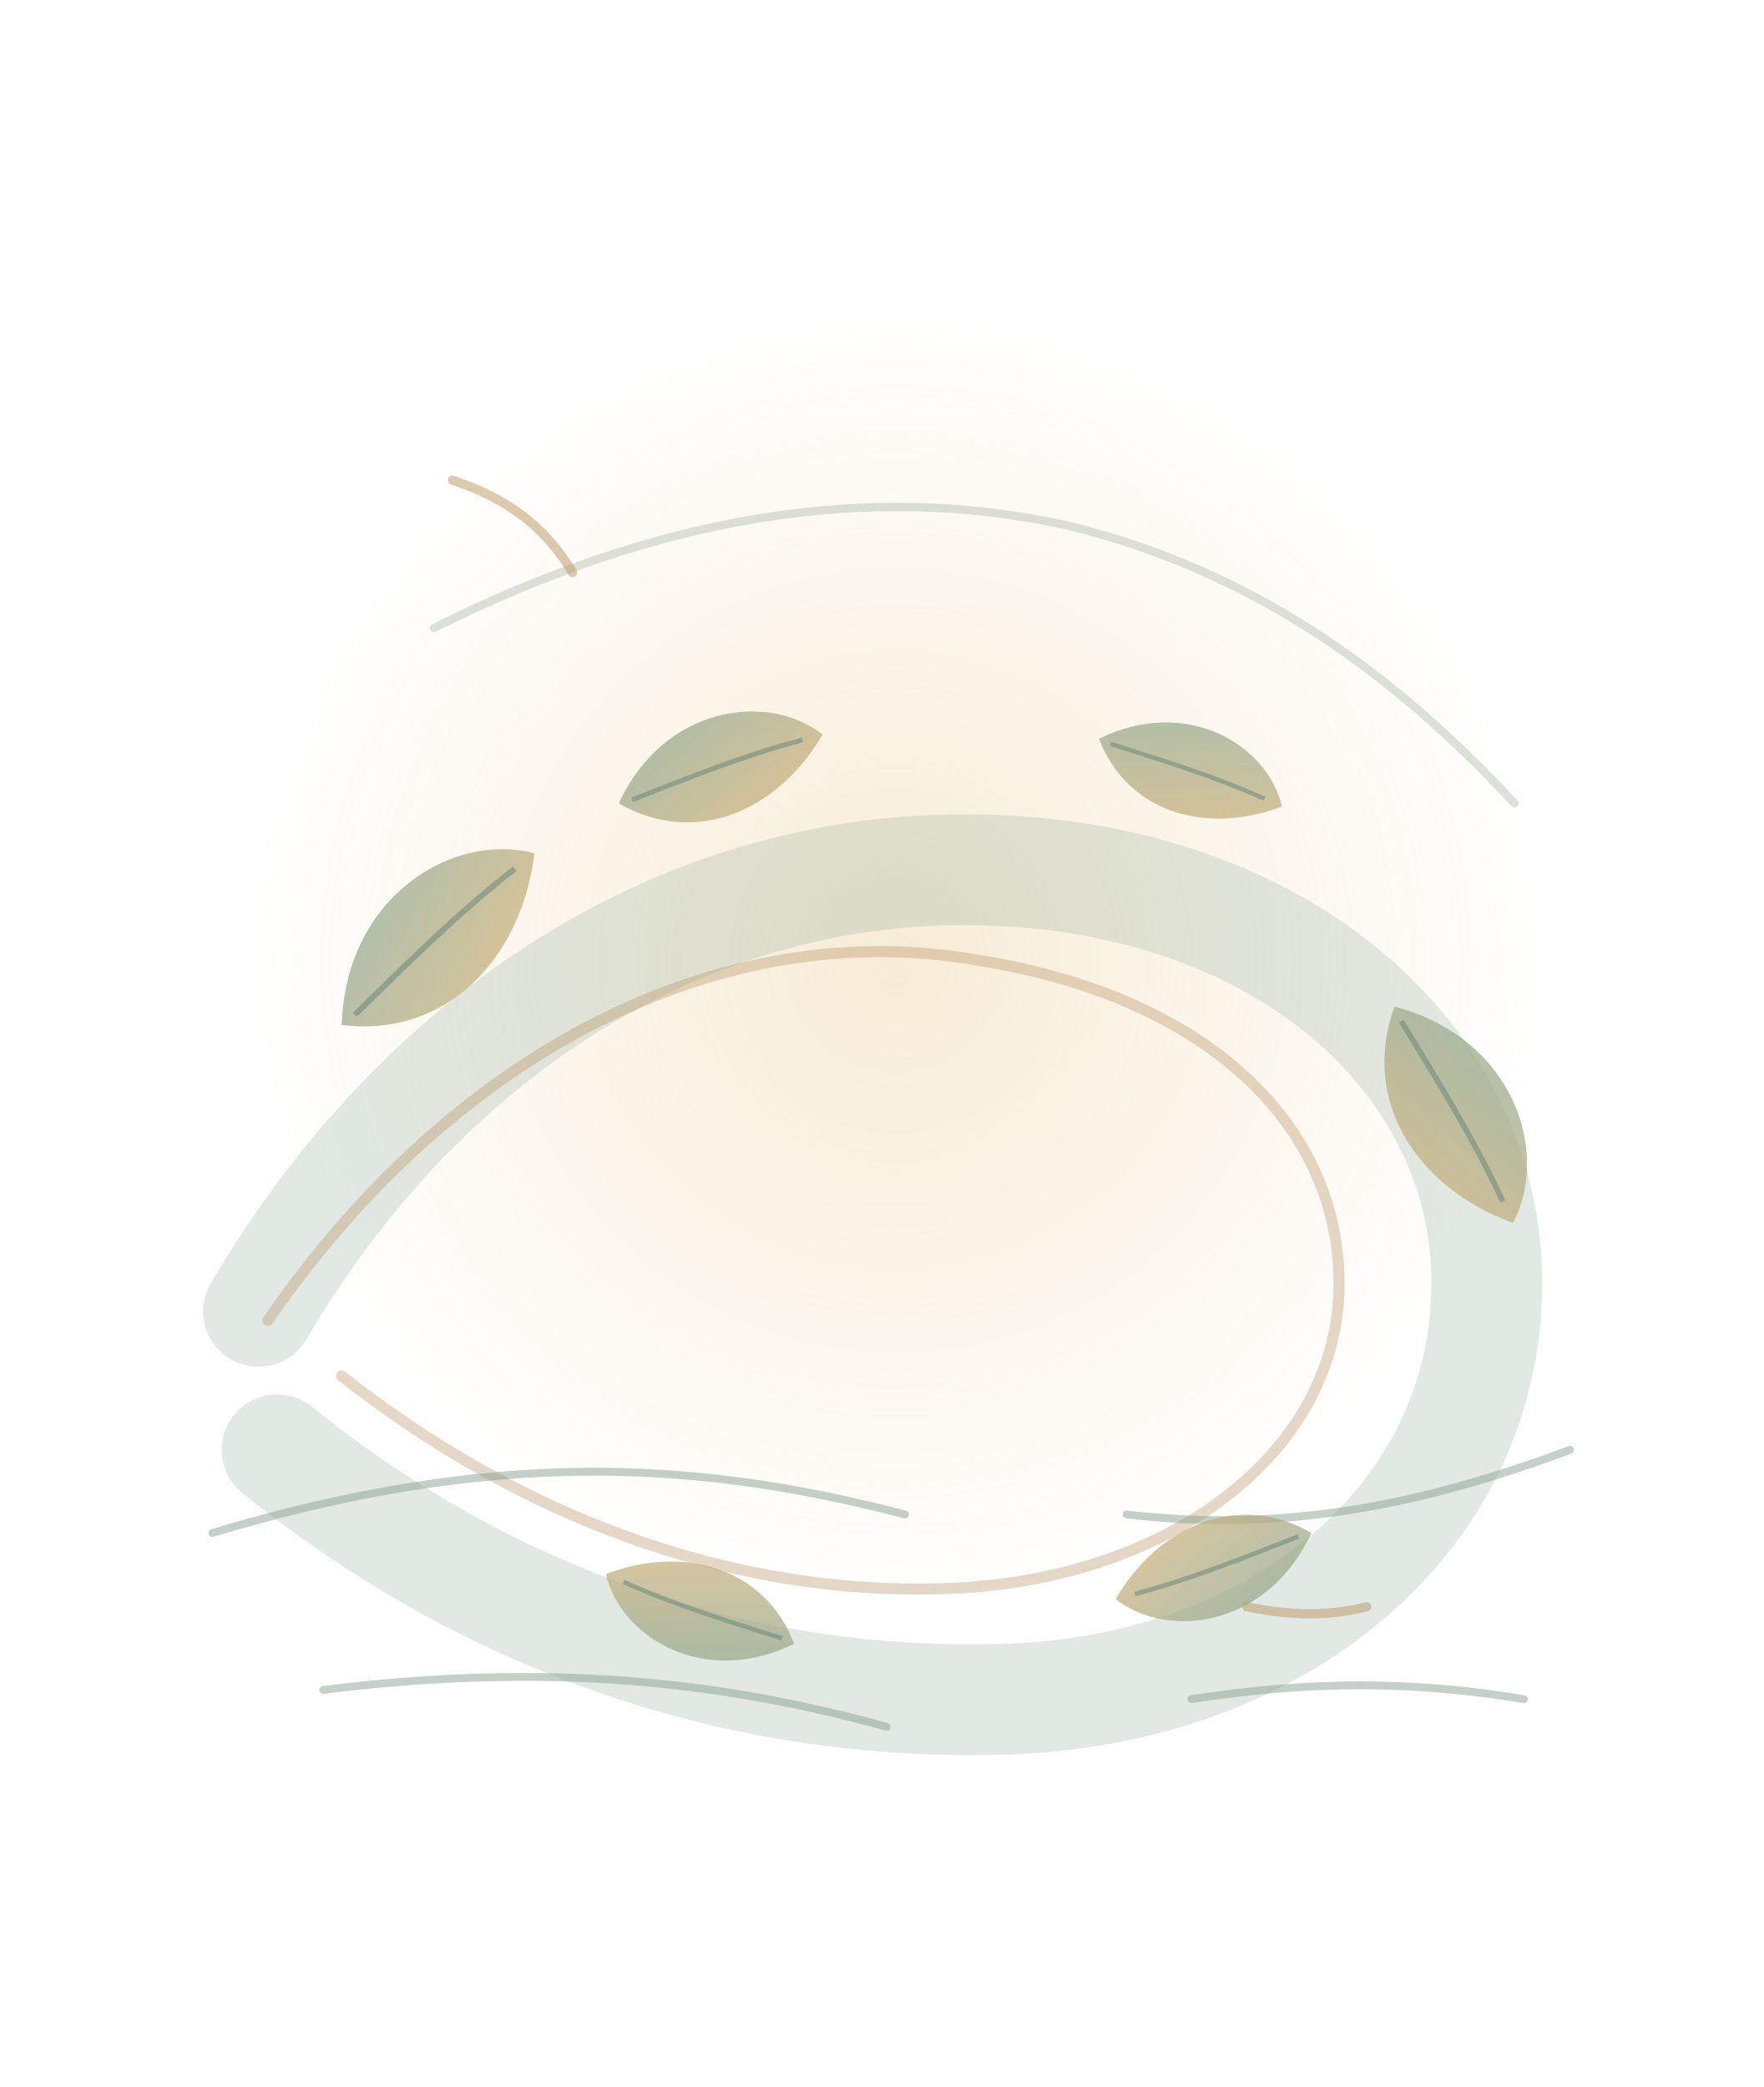
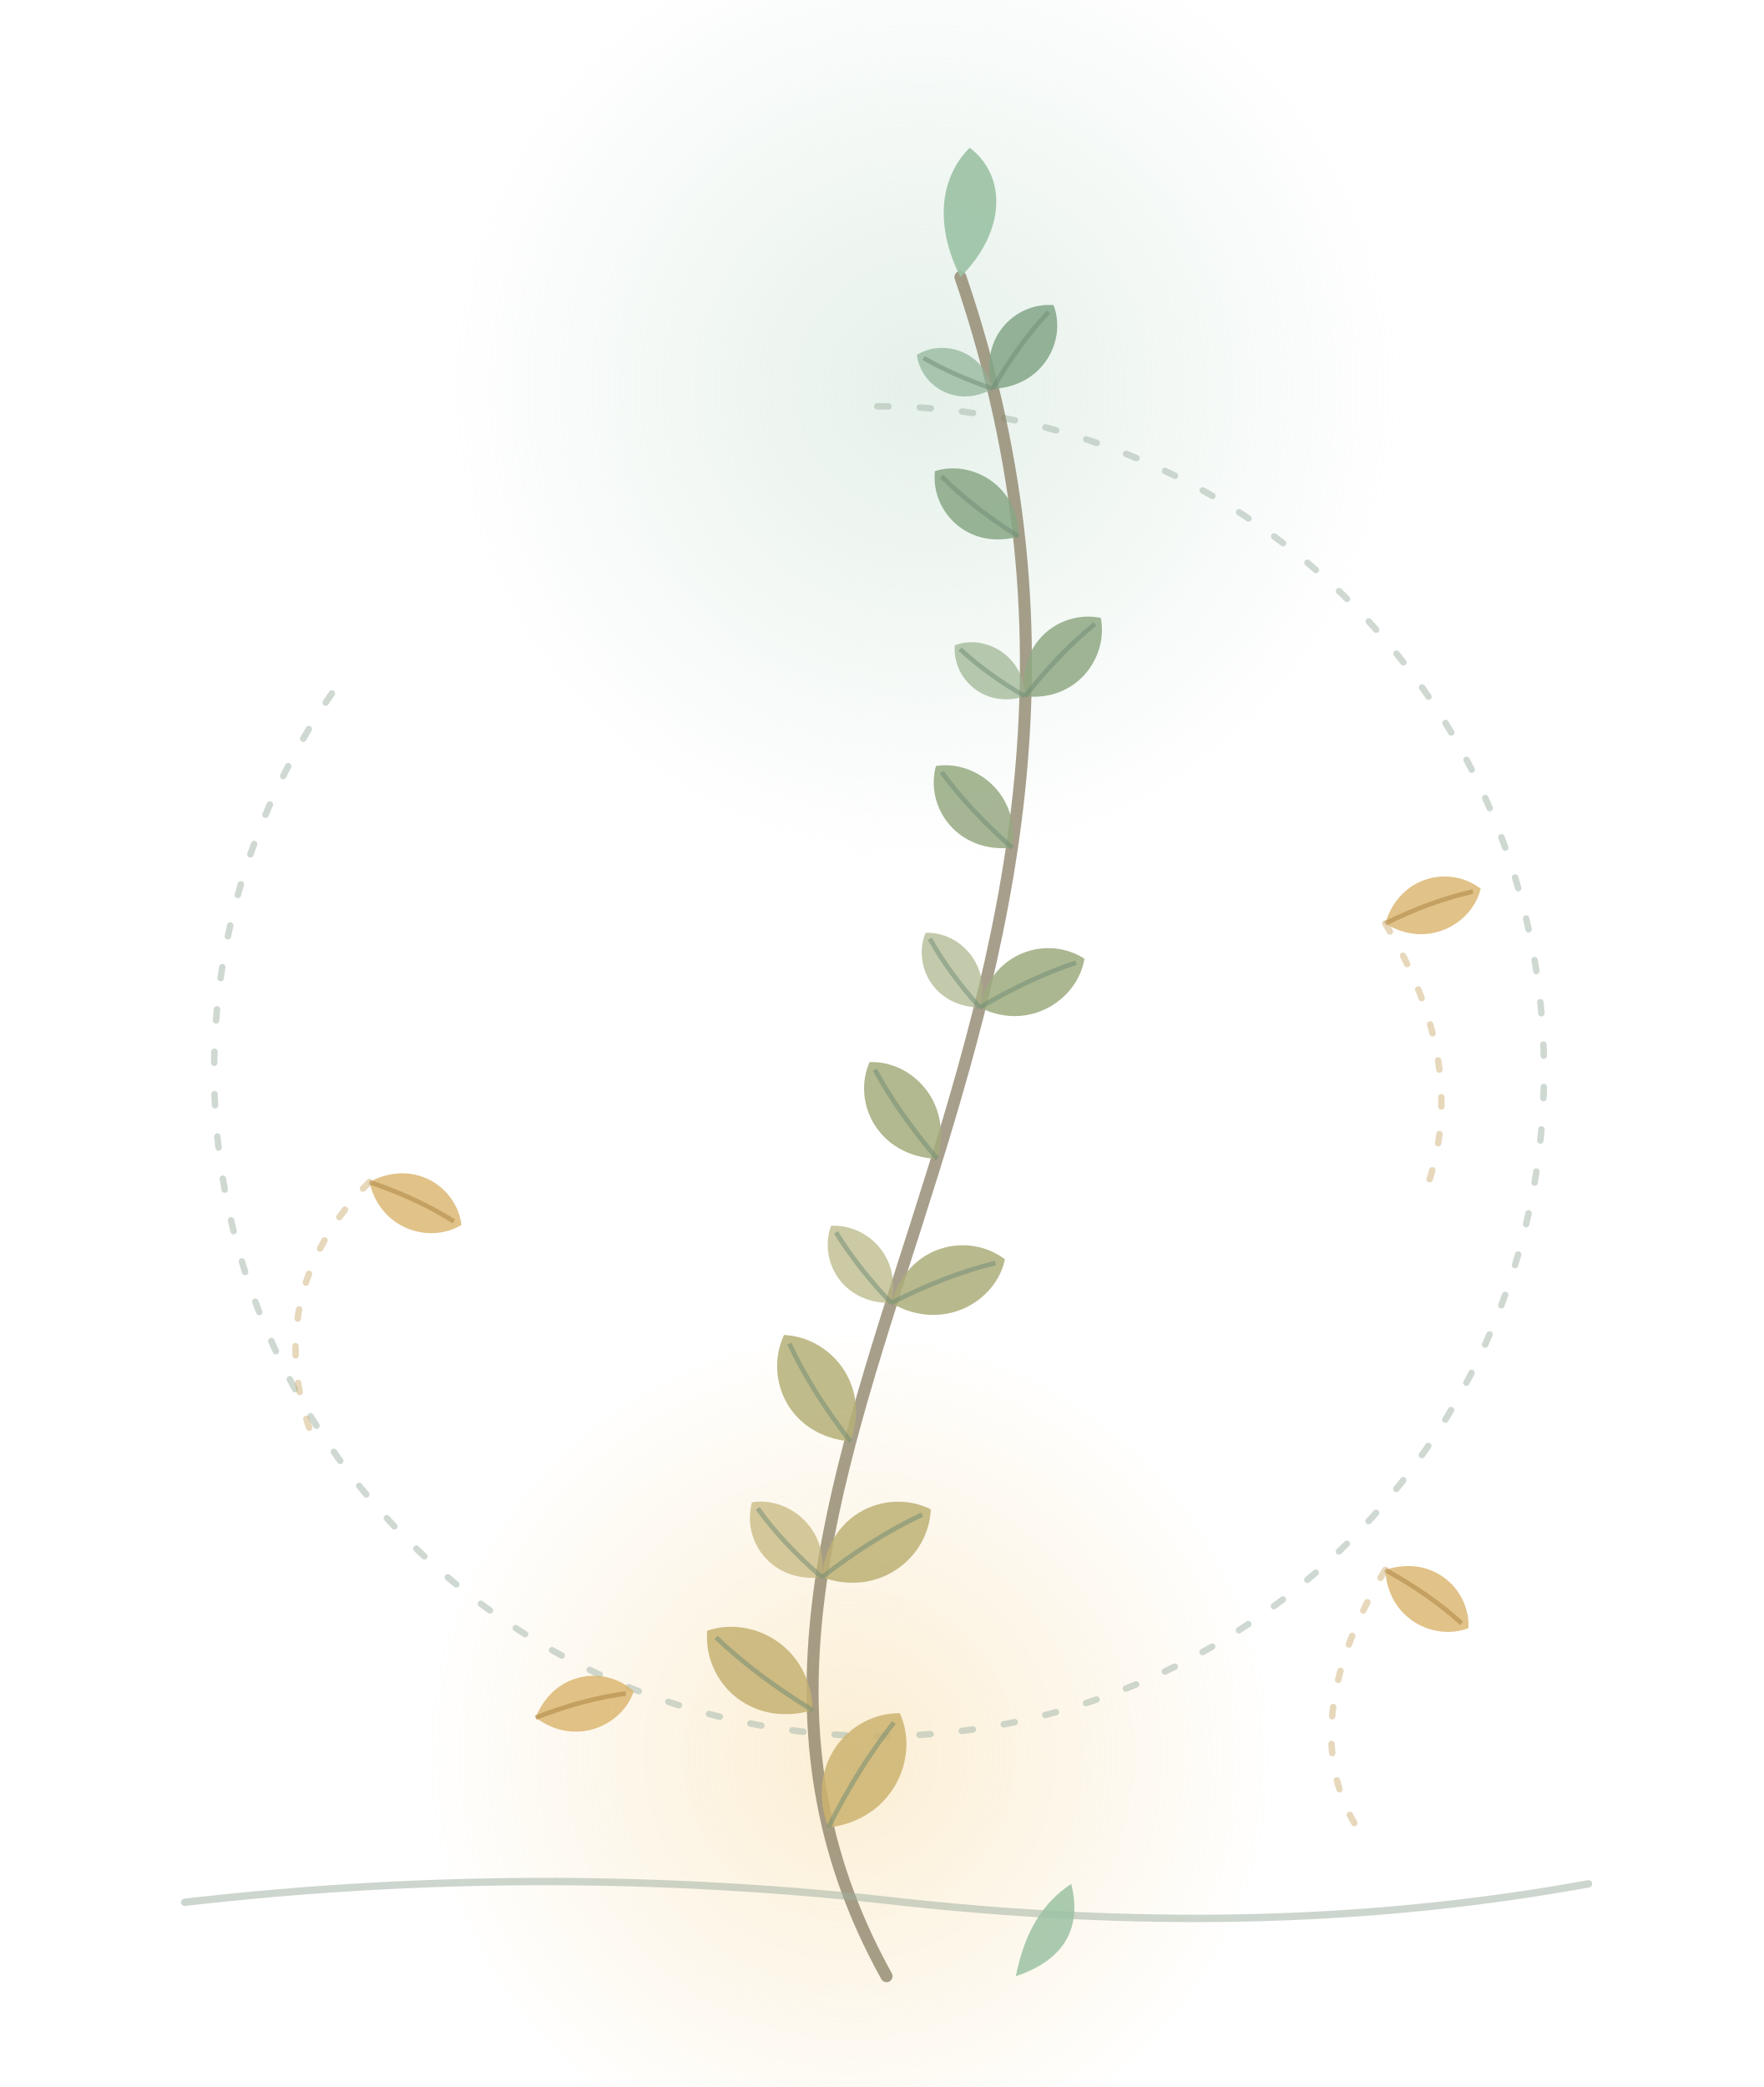
<svg xmlns="http://www.w3.org/2000/svg" viewBox="0 0 191 226" role="img" aria-labelledby="title desc">
  <defs>
    <radialGradient id="fg-halo">
-       <stop stop-color="#e9c889" stop-opacity=".35" />
-       <stop offset="1" stop-color="#e9c889" stop-opacity="0" />
+       <stop stop-color="#b7d6c3" stop-opacity="0.35" />
+       <stop offset="1" stop-color="#b7d6c3" stop-opacity="0" />
    </radialGradient>
-     <linearGradient id="fg-leaf" x1="0" y1="0" x2="1" y2="1">
-       <stop stop-color="#8ca995" stop-opacity=".75" />
-       <stop offset="1" stop-color="#d0ae70" stop-opacity=".7" />
-     </linearGradient>
-     <g id="fg-leaf-shape">
-       <path d="M0 0C10-12 25-10 31-2 22 7 9 9 0 0Z" fill="url(#fg-leaf)" />
-       <path d="M2 0c9-1 17-2 26-2" fill="none" stroke="#718d7d" stroke-opacity=".6" stroke-width=".7" />
-     </g>
+     <radialGradient id="fg-gold">
+       <stop stop-color="#f2c66d" stop-opacity="0.3" />
+       <stop offset="1" stop-color="#f2c66d" stop-opacity="0" />
+     </radialGradient>
  </defs>
-   <circle cx="97" cy="104" r="70" fill="url(#fg-halo)" />
-   <path d="M28 142c20-34 53-52 88-47 27 4 45 22 45 44 0 25-22 44-52 45-31 1-58-10-79-27" fill="none" stroke="#8da899" stroke-opacity=".25" stroke-width="12" stroke-linecap="round" />
-   <path d="M29 143c20-29 49-44 77-39 25 4 39 18 39 35 0 18-18 32-42 33-24 1-47-8-66-23" fill="none" stroke="#b48f5b" stroke-opacity=".34" stroke-width="1.2" stroke-linecap="round" />
-   <path d="M23 166c30-9 52-8 75-2m24 0c17 2 32-1 48-7M35 183c24-3 43-1 61 4m33-3c13-2 24-2 36 0" fill="none" stroke="#849c8d" stroke-opacity=".48" stroke-width=".85" stroke-linecap="round" />
-   <path d="M47 68c24-12 47-16 69-11 20 5 35 16 48 30" fill="none" stroke="#9aaa98" stroke-opacity=".34" stroke-width=".9" stroke-linecap="round" />
-   <use href="#fg-leaf-shape" transform="translate(37 111) rotate(-38) scale(.9)" />
-   <use href="#fg-leaf-shape" transform="translate(67 87) rotate(-15) scale(.75)" />
-   <use href="#fg-leaf-shape" transform="translate(119 80) rotate(24) scale(.68)" />
-   <use href="#fg-leaf-shape" transform="translate(151 109) rotate(65) scale(.86)" />
-   <use href="#fg-leaf-shape" transform="translate(142 166) rotate(165) scale(.72)" />
-   <use href="#fg-leaf-shape" transform="translate(86 178) rotate(204) scale(.7)" />
-   <path d="M49 52c6 2 10 5 13 10m73 112c5 1 9 1 13 0" fill="none" stroke="#bd9a65" stroke-opacity=".52" stroke-width="1" stroke-linecap="round" />
+   <circle cx="100" cy="42" r="52" fill="url(#fg-halo)" />
+   <circle cx="92" cy="190" r="46" fill="url(#fg-gold)" />
+   <path d="M95 44a72 72 0 1 1-59 31" fill="none" stroke="#a8b9ad" stroke-opacity=".55" stroke-width=".7" stroke-dasharray="1.2 3.4" stroke-linecap="round" />
+   <path d="M96 214C66 160 132 112 104 30" fill="none" stroke="#8a7f64" stroke-opacity=".75" stroke-width="1.3" stroke-linecap="round" />
+   <g transform="translate(89.7 197.9) rotate(-58)">
+     <path d="M0 0C4.4 -5.8 11.7 -4.7 14.6 0C11.7 4.4 4.4 5.5 0 0Z" fill="#cdb370" fill-opacity="0.85" />
+     <path d="M0 0Q7.3 -0.7 13.4 0" fill="none" stroke="#6f8a75" stroke-opacity=".5" stroke-width=".5" />
+   </g>
+   <g transform="translate(88.0 185.2) rotate(-143)">
+     <path d="M0 0C4.3 -5.7 11.4 -4.6 14.3 0C11.4 4.3 4.3 5.4 0 0Z" fill="#c5b272" fill-opacity="0.85" />
+     <path d="M0 0Q7.1 -0.7 13.1 0" fill="none" stroke="#6f8a75" stroke-opacity=".5" stroke-width=".5" />
+   </g>
+   <g transform="translate(89.0 170.8) rotate(-32)">
+     <path d="M0 0C4.2 -5.6 11.1 -4.5 13.9 0C11.1 4.2 4.2 5.3 0 0Z" fill="#bdb075" fill-opacity="0.85" />
+     <path d="M0 0Q7.0 -0.7 12.8 0" fill="none" stroke="#6f8a75" stroke-opacity=".5" stroke-width=".5" />
+   </g>
+   <g transform="translate(89.0 170.8) rotate(-133)">
+     <path d="M0 0C3.3 -4.5 8.9 -3.6 11.1 0C8.9 3.3 3.3 4.2 0 0Z" fill="#c3b478" fill-opacity="0.7" />
+     <path d="M0 0Q5.6 -0.6 10.2 0" fill="none" stroke="#6f8a75" stroke-opacity=".5" stroke-width=".5" />
+   </g>
+   <g transform="translate(92.1 156.1) rotate(-122)">
+     <path d="M0 0C4.1 -5.4 10.8 -4.3 13.6 0C10.8 4.1 4.1 5.2 0 0Z" fill="#b5af77" fill-opacity="0.85" />
+     <path d="M0 0Q6.8 -0.7 12.5 0" fill="none" stroke="#6f8a75" stroke-opacity=".5" stroke-width=".5" />
+   </g>
+   <g transform="translate(96.5 141.1) rotate(-21)">
+     <path d="M0 0C4.0 -5.3 10.6 -4.2 13.2 0C10.6 4.0 4.0 5.0 0 0Z" fill="#adad7a" fill-opacity="0.85" />
+     <path d="M0 0Q6.6 -0.7 12.1 0" fill="none" stroke="#6f8a75" stroke-opacity=".5" stroke-width=".5" />
+   </g>
+   <g transform="translate(96.5 141.1) rotate(-128)">
+     <path d="M0 0C3.2 -4.2 8.4 -3.4 10.6 0C8.4 3.2 3.2 4.0 0 0Z" fill="#b6b480" fill-opacity="0.7" />
+     <path d="M0 0Q5.3 -0.5 9.7 0" fill="none" stroke="#6f8a75" stroke-opacity=".5" stroke-width=".5" />
+   </g>
+   <g transform="translate(101.5 125.5) rotate(-125)">
+     <path d="M0 0C3.9 -5.1 10.3 -4.1 12.8 0C10.3 3.9 3.9 4.9 0 0Z" fill="#a5ac7c" fill-opacity="0.85" />
+     <path d="M0 0Q6.4 -0.6 11.8 0" fill="none" stroke="#6f8a75" stroke-opacity=".5" stroke-width=".5" />
+   </g>
+   <g transform="translate(106.1 109.1) rotate(-25)">
+     <path d="M0 0C3.7 -5.0 10.0 -4.0 12.5 0C10.0 3.7 3.7 4.7 0 0Z" fill="#9daa7e" fill-opacity="0.85" />
+     <path d="M0 0Q6.2 -0.6 11.5 0" fill="none" stroke="#6f8a75" stroke-opacity=".5" stroke-width=".5" />
+   </g>
+   <g transform="translate(106.1 109.1) rotate(-126)">
+     <path d="M0 0C3.0 -4.0 8.0 -3.2 10.0 0C8.0 3.0 3.0 3.8 0 0Z" fill="#a8b488" fill-opacity="0.7" />
+     <path d="M0 0Q5.0 -0.5 9.2 0" fill="none" stroke="#6f8a75" stroke-opacity=".5" stroke-width=".5" />
+   </g>
+   <g transform="translate(109.6 91.8) rotate(-133)">
+     <path d="M0 0C3.6 -4.8 9.7 -3.9 12.1 0C9.7 3.6 3.6 4.6 0 0Z" fill="#96a981" fill-opacity="0.85" />
+     <path d="M0 0Q6.1 -0.6 11.2 0" fill="none" stroke="#6f8a75" stroke-opacity=".5" stroke-width=".5" />
+   </g>
+   <g transform="translate(111.0 75.4) rotate(-46)">
+     <path d="M0 0C3.5 -4.7 9.4 -3.8 11.8 0C9.4 3.5 3.5 4.5 0 0Z" fill="#8fa883" fill-opacity="0.85" />
+     <path d="M0 0Q5.9 -0.6 10.9 0" fill="none" stroke="#6f8a75" stroke-opacity=".5" stroke-width=".5" />
+   </g>
+   <g transform="translate(111.0 75.4) rotate(-144)">
+     <path d="M0 0C2.8 -3.8 7.6 -3.0 9.4 0C7.6 2.8 2.8 3.6 0 0Z" fill="#9bb38f" fill-opacity="0.7" />
+     <path d="M0 0Q4.7 -0.5 8.7 0" fill="none" stroke="#6f8a75" stroke-opacity=".5" stroke-width=".5" />
+   </g>
+   <g transform="translate(110.3 58.1) rotate(-142)">
+     <path d="M0 0C3.4 -4.6 9.2 -3.7 11.5 0C9.2 3.4 3.4 4.4 0 0Z" fill="#89a785" fill-opacity="0.85" />
+     <path d="M0 0Q5.7 -0.6 10.6 0" fill="none" stroke="#6f8a75" stroke-opacity=".5" stroke-width=".5" />
+   </g>
+   <g transform="translate(107.5 42.1) rotate(-54)">
+     <path d="M0 0C3.4 -4.5 9.0 -3.6 11.2 0C9.0 3.4 3.4 4.3 0 0Z" fill="#83a687" fill-opacity="0.85" />
+     <path d="M0 0Q5.6 -0.6 10.3 0" fill="none" stroke="#6f8a75" stroke-opacity=".5" stroke-width=".5" />
+   </g>
+   <g transform="translate(107.5 42.1) rotate(-156)">
+     <path d="M0 0C2.7 -3.6 7.2 -2.9 9.0 0C7.2 2.7 2.7 3.4 0 0Z" fill="#8fb396" fill-opacity="0.7" />
+     <path d="M0 0Q4.5 -0.4 8.2 0" fill="none" stroke="#6f8a75" stroke-opacity=".5" stroke-width=".5" />
+   </g>
+   <path d="M104.0 30.0c-3-6-2-11 1-14 4 3 4 9-1 14Z" fill="#9bc2a4" fill-opacity=".9" />
+   <g transform="translate(40.0 128.0) rotate(25)">
+     <path d="M0 0C3.3 -4.4 8.8 -3.5 11.0 0C8.8 3.3 3.3 4.2 0 0Z" fill="#d9b36a" fill-opacity="0.8" />
+     <path d="M0 0Q5.5 -0.6 10.1 0" fill="none" stroke="#a8803c" stroke-opacity=".5" stroke-width=".5" />
+   </g>
+   <path d="M40 128c-8 8-10 18-6 28" fill="none" stroke="#d0b27b" stroke-opacity=".5" stroke-width=".7" stroke-dasharray="1 3" stroke-linecap="round" />
+   <g transform="translate(150.0 100.0) rotate(-20)">
+     <path d="M0 0C3.3 -4.4 8.8 -3.5 11.0 0C8.8 3.3 3.3 4.2 0 0Z" fill="#d9b36a" fill-opacity="0.8" />
+     <path d="M0 0Q5.5 -0.6 10.1 0" fill="none" stroke="#a8803c" stroke-opacity=".5" stroke-width=".5" />
+   </g>
+   <path d="M150 100c6 10 8 20 4 30" fill="none" stroke="#d0b27b" stroke-opacity=".5" stroke-width=".7" stroke-dasharray="1 3" stroke-linecap="round" />
+   <g transform="translate(150.0 170.0) rotate(35)">
+     <path d="M0 0C3.3 -4.4 8.8 -3.5 11.0 0C8.8 3.3 3.3 4.2 0 0Z" fill="#d9b36a" fill-opacity="0.8" />
+     <path d="M0 0Q5.5 -0.6 10.1 0" fill="none" stroke="#a8803c" stroke-opacity=".5" stroke-width=".5" />
+   </g>
+   <path d="M150 170c-6 10-8 20-3 28" fill="none" stroke="#d0b27b" stroke-opacity=".5" stroke-width=".7" stroke-dasharray="1 3" stroke-linecap="round" />
+   <g transform="translate(58.0 186.0) rotate(-15)">
+     <path d="M0 0C3.3 -4.4 8.8 -3.5 11.0 0C8.8 3.3 3.3 4.2 0 0Z" fill="#d9b36a" fill-opacity="0.8" />
+     <path d="M0 0Q5.5 -0.6 10.1 0" fill="none" stroke="#a8803c" stroke-opacity=".5" stroke-width=".5" />
+   </g>
+   <path d="M20 206c26-3 52-3 78 0 28 3 52 2 74-2" fill="none" stroke="#9daf9e" stroke-opacity=".5" stroke-width=".8" stroke-linecap="round" />
+   <path d="M110 214c1-5 3-8 6-10 1 4 0 8-6 10Z" fill="#9bc2a4" fill-opacity=".85" />
</svg>
